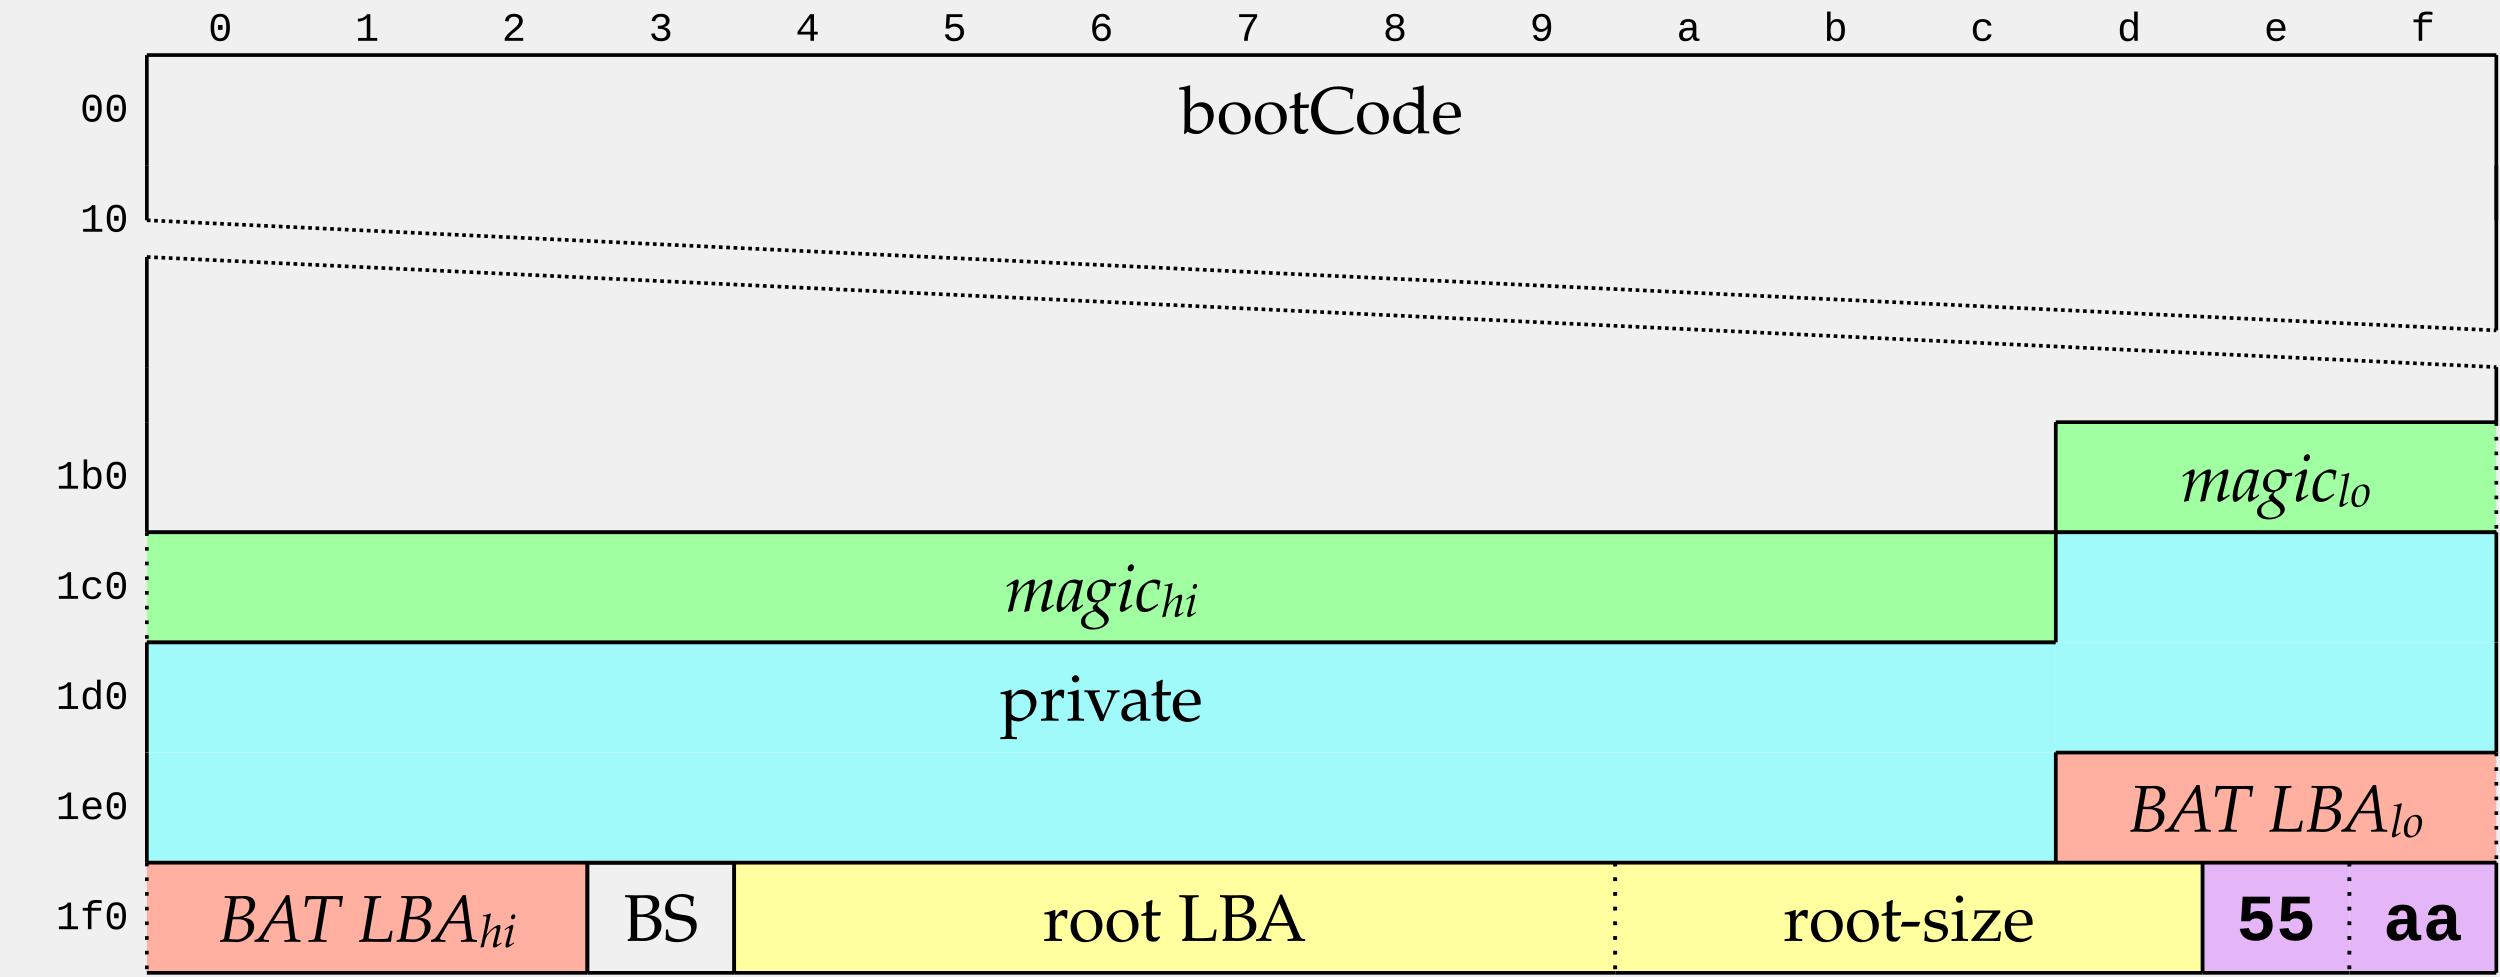
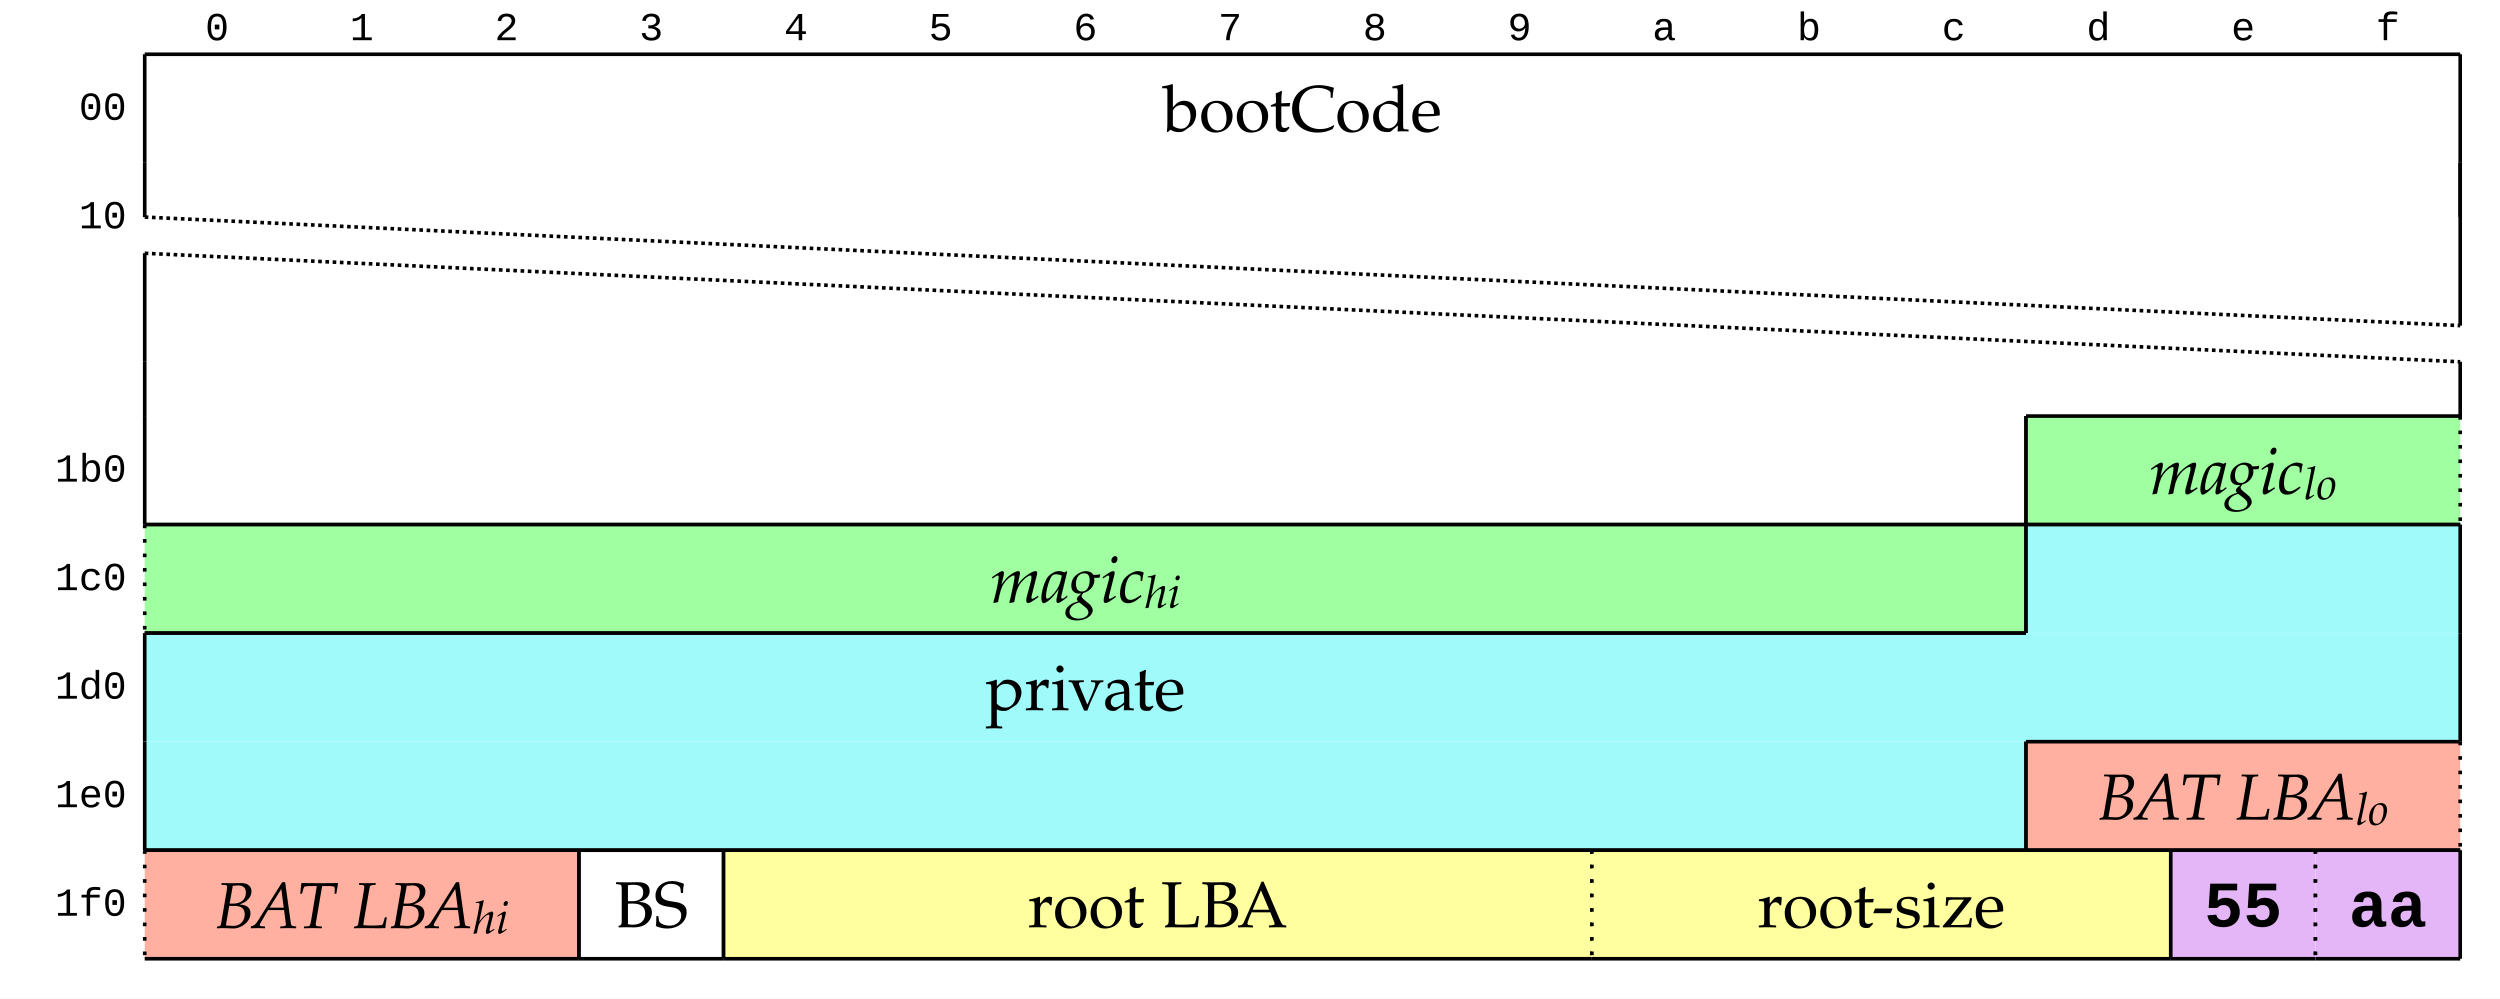
- <svg xmlns="http://www.w3.org/2000/svg" version="1.0" width="681" height="266" viewBox="0 0 681 266">
+ <svg xmlns="http://www.w3.org/2000/svg" version="1.0" width="691" height="276" viewBox="0 0 691 276">
+   <rect width="100%" height="100%" fill="white" />
  <text x="60" y="8" font-family="Courier New, monospace" font-size="11" dominant-baseline="middle" text-anchor="middle">0</text>
  <text x="100" y="8" font-family="Courier New, monospace" font-size="11" dominant-baseline="middle" text-anchor="middle">1</text>
  <text x="140" y="8" font-family="Courier New, monospace" font-size="11" dominant-baseline="middle" text-anchor="middle">2</text>
  <text x="180" y="8" font-family="Courier New, monospace" font-size="11" dominant-baseline="middle" text-anchor="middle">3</text>
  <text x="220" y="8" font-family="Courier New, monospace" font-size="11" dominant-baseline="middle" text-anchor="middle">4</text>
  <text x="260" y="8" font-family="Courier New, monospace" font-size="11" dominant-baseline="middle" text-anchor="middle">5</text>
  <text x="300" y="8" font-family="Courier New, monospace" font-size="11" dominant-baseline="middle" text-anchor="middle">6</text>
  <text x="340" y="8" font-family="Courier New, monospace" font-size="11" dominant-baseline="middle" text-anchor="middle">7</text>
  <text x="380" y="8" font-family="Courier New, monospace" font-size="11" dominant-baseline="middle" text-anchor="middle">8</text>
  <text x="420" y="8" font-family="Courier New, monospace" font-size="11" dominant-baseline="middle" text-anchor="middle">9</text>
  <text x="460" y="8" font-family="Courier New, monospace" font-size="11" dominant-baseline="middle" text-anchor="middle">a</text>
  <text x="500" y="8" font-family="Courier New, monospace" font-size="11" dominant-baseline="middle" text-anchor="middle">b</text>
  <text x="540" y="8" font-family="Courier New, monospace" font-size="11" dominant-baseline="middle" text-anchor="middle">c</text>
  <text x="580" y="8" font-family="Courier New, monospace" font-size="11" dominant-baseline="middle" text-anchor="middle">d</text>
  <text x="620" y="8" font-family="Courier New, monospace" font-size="11" dominant-baseline="middle" text-anchor="middle">e</text>
  <text x="660" y="8" font-family="Courier New, monospace" font-size="11" dominant-baseline="middle" text-anchor="middle">f</text>
  <line x1="40" y1="15" x2="680" y2="15" stroke="#000000" stroke-width="1" />
  <line x1="680" y1="15" x2="680" y2="45" stroke="#000000" stroke-width="1" />
  <line x1="40" y1="15" x2="40" y2="45" stroke="#000000" stroke-width="1" />
  <text font-size="18" font-family="Palatino, Georgia, Times New Roman, serif" x="360" y="31" text-anchor="middle" dominant-baseline="middle">bootCode</text>
  <text font-size="11" font-family="Courier New, monospace" font-style="normal" dominant-baseline="middle" x="35" y="30" text-anchor="end">00</text>
  <text font-size="11" font-family="Courier New, monospace" font-style="normal" dominant-baseline="middle" x="35" y="60" text-anchor="end">10</text>
  <line x1="40" y1="45" x2="40" y2="60" stroke="#000000" stroke-width="1" />
  <line x1="680" y1="45" x2="680" y2="60" stroke="#000000" stroke-width="1" />
  <line stroke-dasharray="1,1" x1="40" y1="60" x2="680" y2="90" stroke="#000000" stroke-width="1" />
  <line x1="680" y1="45" x2="680" y2="90" stroke="#000000" stroke-width="1" />
  <line stroke-dasharray="1,1" x1="40" y1="70" x2="680" y2="100" stroke="#000000" stroke-width="1" />
  <line x1="40" y1="70" x2="40" y2="100" stroke="#000000" stroke-width="1" />
  <line x1="40" y1="100" x2="40" y2="115" stroke="#000000" stroke-width="1" />
  <line x1="680" y1="100" x2="680" y2="115" stroke="#000000" stroke-width="1" />
  <text font-size="18" font-family="Palatino, Georgia, Times New Roman, serif" x="35" y="130" text-anchor="end" />
  <line x1="40" y1="145" x2="560" y2="145" stroke="#000000" stroke-width="1" />
  <line x1="560" y1="115" x2="560" y2="145" stroke="#000000" stroke-width="1" />
  <line x1="40" y1="115" x2="40" y2="145" stroke="#000000" stroke-width="1" />
  <rect x="560" y="115" height="30" width="120" fill="#a0ffa0" />
  <line x1="560" y1="115" x2="680" y2="115" stroke="#000000" stroke-width="1" />
  <line x1="560" y1="145" x2="680" y2="145" stroke="#000000" stroke-width="1" />
  <line stroke-dasharray="1,3" x1="680" y1="115" x2="680" y2="145" stroke="#000000" stroke-width="1" />
  <line x1="560" y1="115" x2="560" y2="145" stroke="#000000" stroke-width="1" />
  <text font-size="18" font-family="Palatino, Georgia, Times New Roman, serif" font-style="italic" x="620" y="131" text-anchor="middle" dominant-baseline="middle">magic<tspan font-size="70%" dy="0.5ex" dominant-baseline="middle">lo</tspan>
  </text>
  <text font-size="11" font-family="Courier New, monospace" font-style="normal" dominant-baseline="middle" x="35" y="130" text-anchor="end">1b0</text>
  <text font-size="11" font-family="Courier New, monospace" font-style="normal" dominant-baseline="middle" x="35" y="160" text-anchor="end">1c0</text>
  <rect x="40" y="145" height="30" width="520" fill="#a0ffa0" />
  <line x1="40" y1="145" x2="560" y2="145" stroke="#000000" stroke-width="1" />
  <line x1="40" y1="175" x2="560" y2="175" stroke="#000000" stroke-width="1" />
  <line x1="560" y1="145" x2="560" y2="175" stroke="#000000" stroke-width="1" />
  <line stroke-dasharray="1,3" x1="40" y1="145" x2="40" y2="175" stroke="#000000" stroke-width="1" />
  <text font-size="18" font-family="Palatino, Georgia, Times New Roman, serif" font-style="italic" x="300" y="161" text-anchor="middle" dominant-baseline="middle">magic<tspan font-size="70%" dy="0.5ex" dominant-baseline="middle">hi</tspan>
  </text>
  <rect x="560" y="145" height="30" width="120" fill="#a0fafa" />
  <line x1="560" y1="145" x2="680" y2="145" stroke="#000000" stroke-width="1" />
  <line x1="680" y1="145" x2="680" y2="175" stroke="#000000" stroke-width="1" />
  <line x1="560" y1="145" x2="560" y2="175" stroke="#000000" stroke-width="1" />
  <text font-size="11" font-family="Courier New, monospace" font-style="normal" dominant-baseline="middle" x="35" y="190" text-anchor="end">1d0</text>
  <rect x="40" y="175" height="30" width="520" fill="#a0fafa" />
  <line x1="40" y1="175" x2="560" y2="175" stroke="#000000" stroke-width="1" />
  <line x1="40" y1="175" x2="40" y2="205" stroke="#000000" stroke-width="1" />
  <text font-size="18" font-family="Palatino, Georgia, Times New Roman, serif" x="300" y="191" text-anchor="middle" dominant-baseline="middle">private</text>
  <rect x="560" y="175" height="30" width="120" fill="#a0fafa" />
  <line x1="680" y1="175" x2="680" y2="205" stroke="#000000" stroke-width="1" />
  <text font-size="11" font-family="Courier New, monospace" font-style="normal" dominant-baseline="middle" x="35" y="220" text-anchor="end">1e0</text>
  <rect x="40" y="205" height="30" width="520" fill="#a0fafa" />
  <line x1="40" y1="235" x2="560" y2="235" stroke="#000000" stroke-width="1" />
  <line x1="560" y1="205" x2="560" y2="235" stroke="#000000" stroke-width="1" />
  <line x1="40" y1="205" x2="40" y2="235" stroke="#000000" stroke-width="1" />
  <rect x="560" y="205" height="30" width="120" fill="#ffb0a0" />
  <line x1="560" y1="205" x2="680" y2="205" stroke="#000000" stroke-width="1" />
  <line x1="560" y1="235" x2="680" y2="235" stroke="#000000" stroke-width="1" />
  <line stroke-dasharray="1,3" x1="680" y1="205" x2="680" y2="235" stroke="#000000" stroke-width="1" />
  <line x1="560" y1="205" x2="560" y2="235" stroke="#000000" stroke-width="1" />
  <text font-size="18" font-family="Palatino, Georgia, Times New Roman, serif" font-style="italic" x="620" y="221" text-anchor="middle" dominant-baseline="middle">BAT LBA<tspan font-size="70%" dy="0.5ex" dominant-baseline="middle">lo</tspan>
  </text>
  <text font-size="11" font-family="Courier New, monospace" font-style="normal" dominant-baseline="middle" x="35" y="250" text-anchor="end">1f0</text>
  <rect x="40" y="235" height="30" width="120" fill="#ffb0a0" />
  <line x1="40" y1="235" x2="160" y2="235" stroke="#000000" stroke-width="1" />
  <line x1="40" y1="265" x2="160" y2="265" stroke="#000000" stroke-width="1" />
  <line x1="160" y1="235" x2="160" y2="265" stroke="#000000" stroke-width="1" />
  <line stroke-dasharray="1,3" x1="40" y1="235" x2="40" y2="265" stroke="#000000" stroke-width="1" />
  <text font-size="18" font-family="Palatino, Georgia, Times New Roman, serif" font-style="italic" x="100" y="251" text-anchor="middle" dominant-baseline="middle">BAT LBA<tspan font-size="70%" dy="0.5ex" dominant-baseline="middle">hi</tspan>
  </text>
  <line x1="160" y1="235" x2="200" y2="235" stroke="#000000" stroke-width="1" />
  <line x1="160" y1="265" x2="200" y2="265" stroke="#000000" stroke-width="1" />
  <line x1="200" y1="235" x2="200" y2="265" stroke="#000000" stroke-width="1" />
  <line x1="160" y1="235" x2="160" y2="265" stroke="#000000" stroke-width="1" />
  <text font-size="18" font-family="Palatino, Georgia, Times New Roman, serif" x="180" y="251" text-anchor="middle" dominant-baseline="middle">BS</text>
  <rect x="200" y="235" height="30" width="240" fill="#ffffa0" />
  <line x1="200" y1="235" x2="440" y2="235" stroke="#000000" stroke-width="1" />
  <line x1="200" y1="265" x2="440" y2="265" stroke="#000000" stroke-width="1" />
  <line stroke-dasharray="1,3" x1="440" y1="235" x2="440" y2="265" stroke="#000000" stroke-width="1" />
  <line x1="200" y1="235" x2="200" y2="265" stroke="#000000" stroke-width="1" />
  <text font-size="18" font-family="Palatino, Georgia, Times New Roman, serif" x="320" y="251" text-anchor="middle" dominant-baseline="middle">root LBA</text>
  <rect x="440" y="235" height="30" width="160" fill="#ffffa0" />
  <line x1="440" y1="235" x2="600" y2="235" stroke="#000000" stroke-width="1" />
  <line x1="440" y1="265" x2="600" y2="265" stroke="#000000" stroke-width="1" />
  <line x1="600" y1="235" x2="600" y2="265" stroke="#000000" stroke-width="1" />
  <line stroke-dasharray="1,3" x1="440" y1="235" x2="440" y2="265" stroke="#000000" stroke-width="1" />
  <text font-size="18" font-family="Palatino, Georgia, Times New Roman, serif" x="520" y="251" text-anchor="middle" dominant-baseline="middle">root-size</text>
  <rect x="600" y="235" height="30" width="40" fill="#e4b5f7" />
  <line x1="600" y1="235" x2="640" y2="235" stroke="#000000" stroke-width="1" />
  <line x1="600" y1="265" x2="640" y2="265" stroke="#000000" stroke-width="1" />
  <line stroke-dasharray="1,3" x1="640" y1="235" x2="640" y2="265" stroke="#000000" stroke-width="1" />
  <line x1="600" y1="235" x2="600" y2="265" stroke="#000000" stroke-width="1" />
  <text font-size="18" font-family="Courier New, monospace" font-weight="bold" x="620" y="251" text-anchor="middle" dominant-baseline="middle">55</text>
  <rect x="640" y="235" height="30" width="40" fill="#e4b5f7" />
  <line x1="640" y1="235" x2="680" y2="235" stroke="#000000" stroke-width="1" />
  <line x1="640" y1="265" x2="680" y2="265" stroke="#000000" stroke-width="1" />
  <line x1="680" y1="235" x2="680" y2="265" stroke="#000000" stroke-width="1" />
  <line stroke-dasharray="1,3" x1="640" y1="235" x2="640" y2="265" stroke="#000000" stroke-width="1" />
  <text font-size="18" font-family="Courier New, monospace" font-weight="bold" x="660" y="251" text-anchor="middle" dominant-baseline="middle">aa</text>
</svg>
